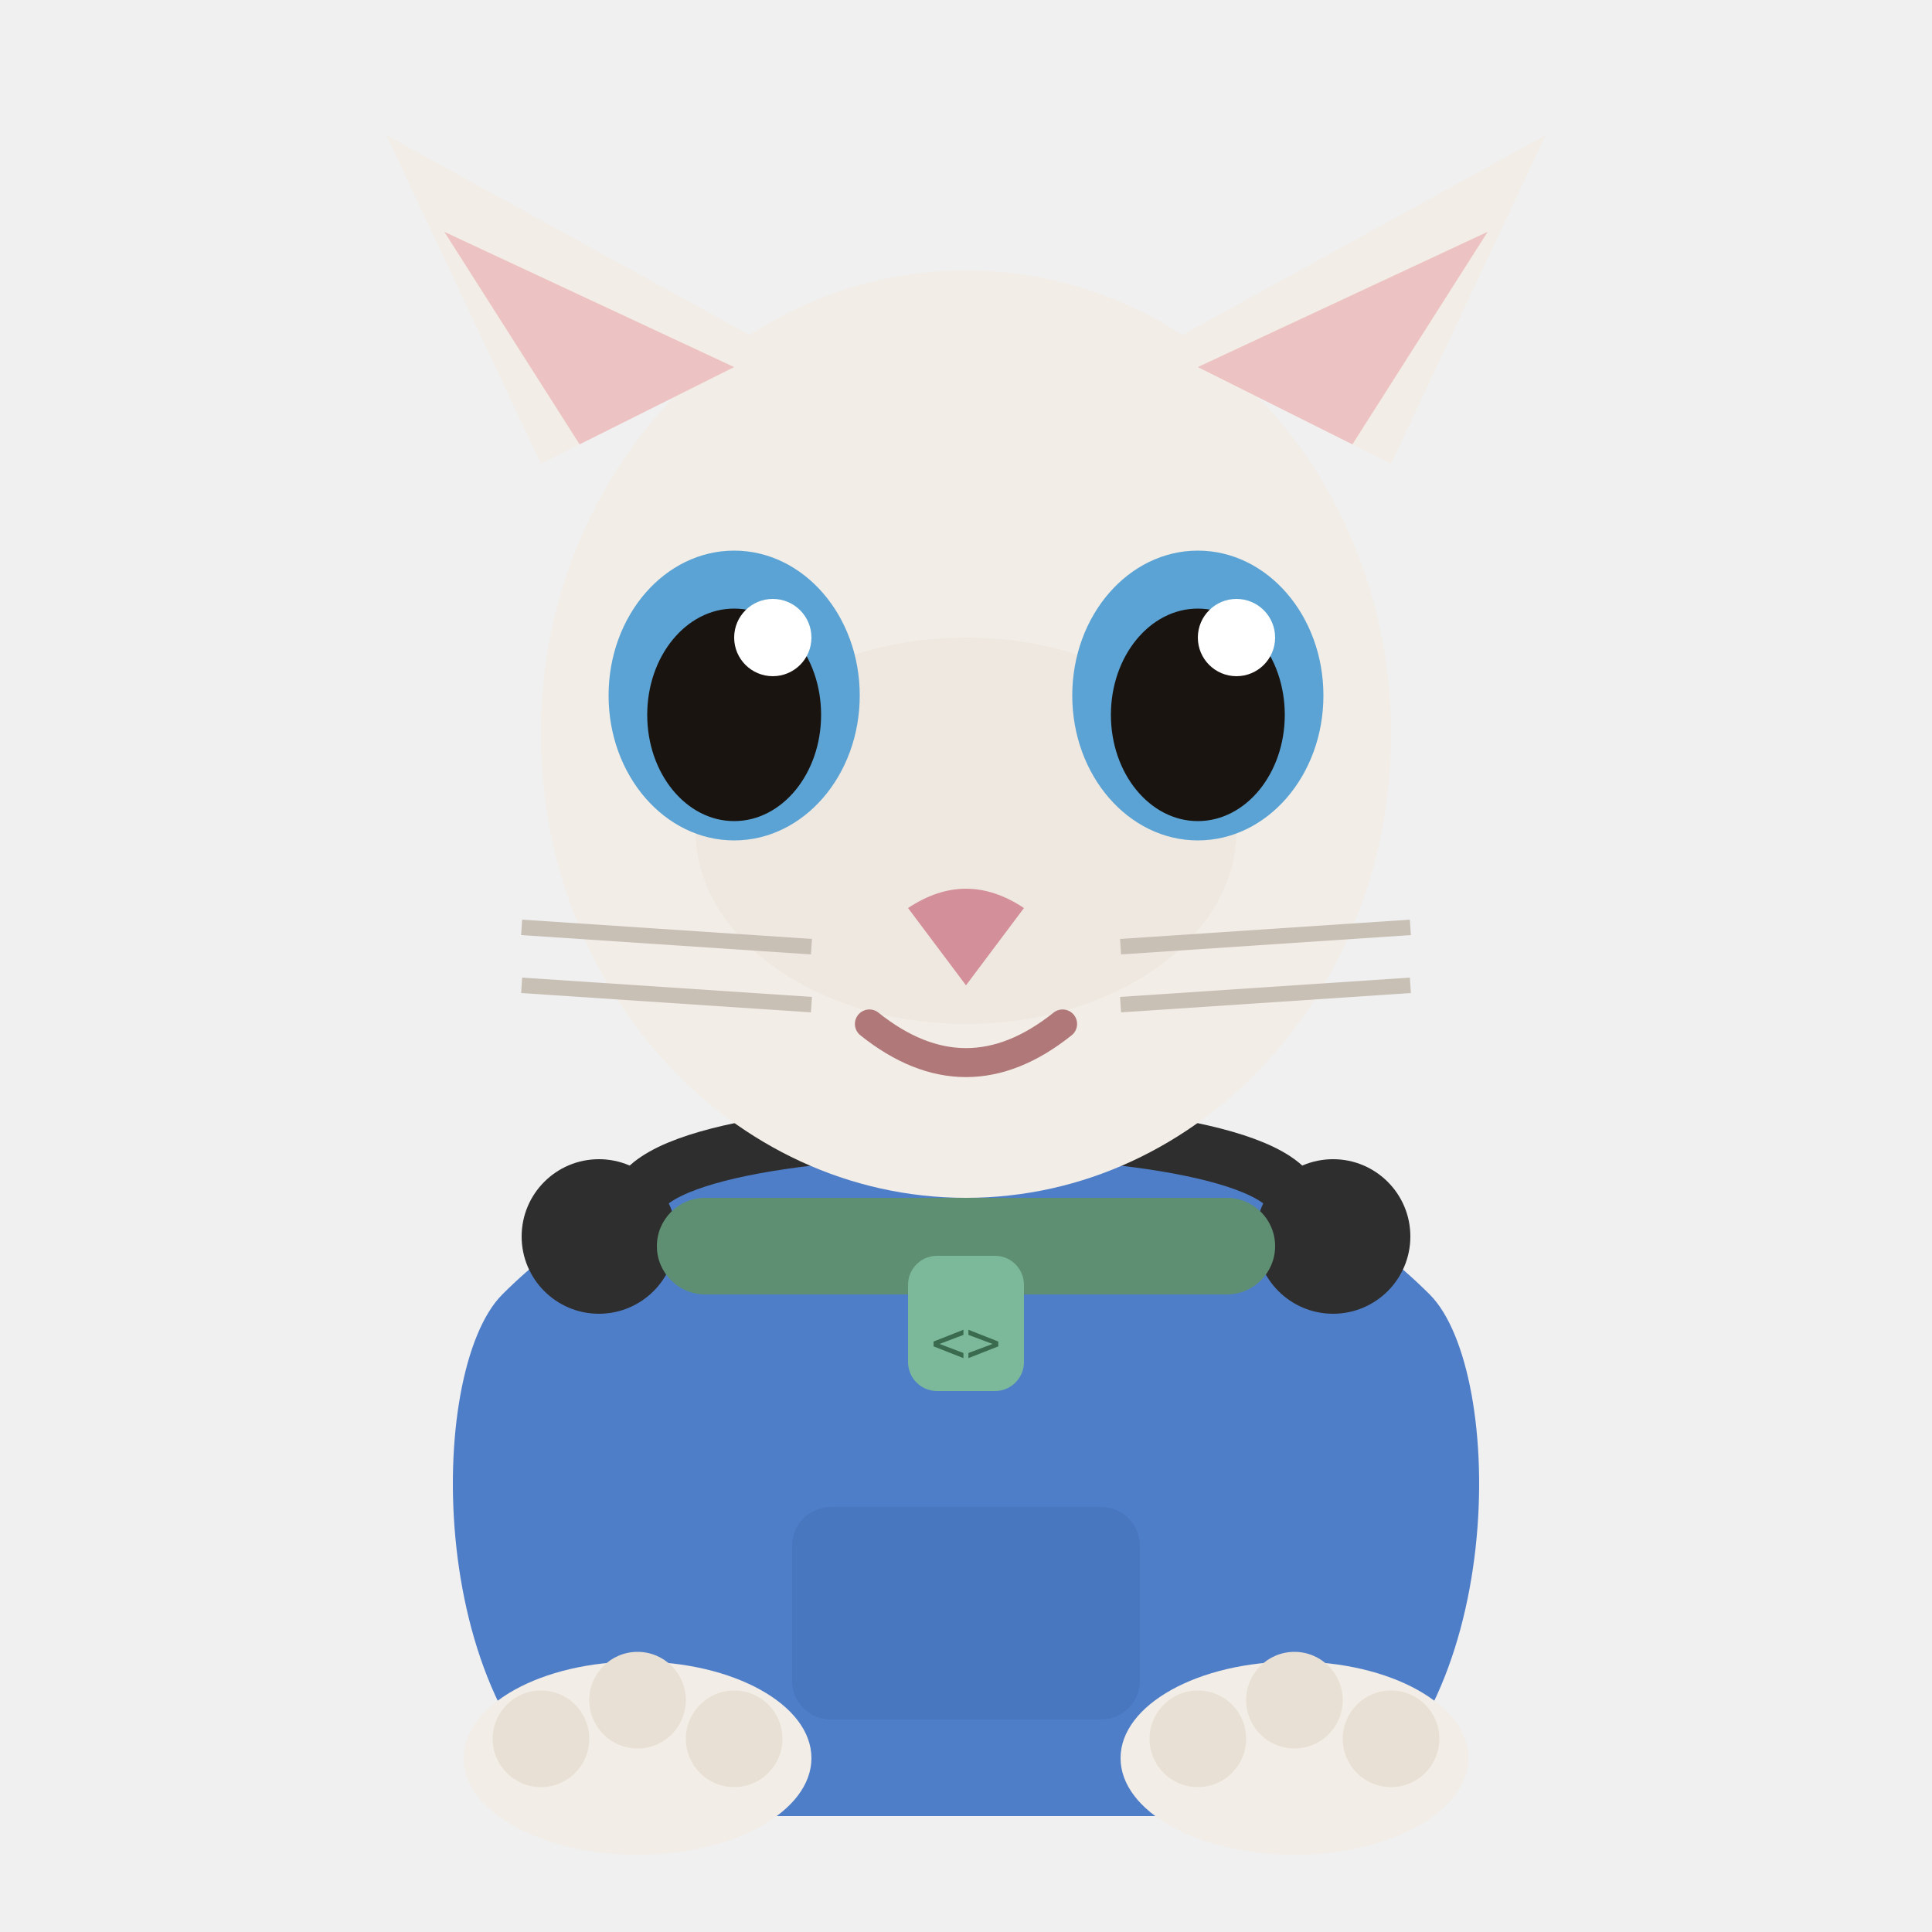
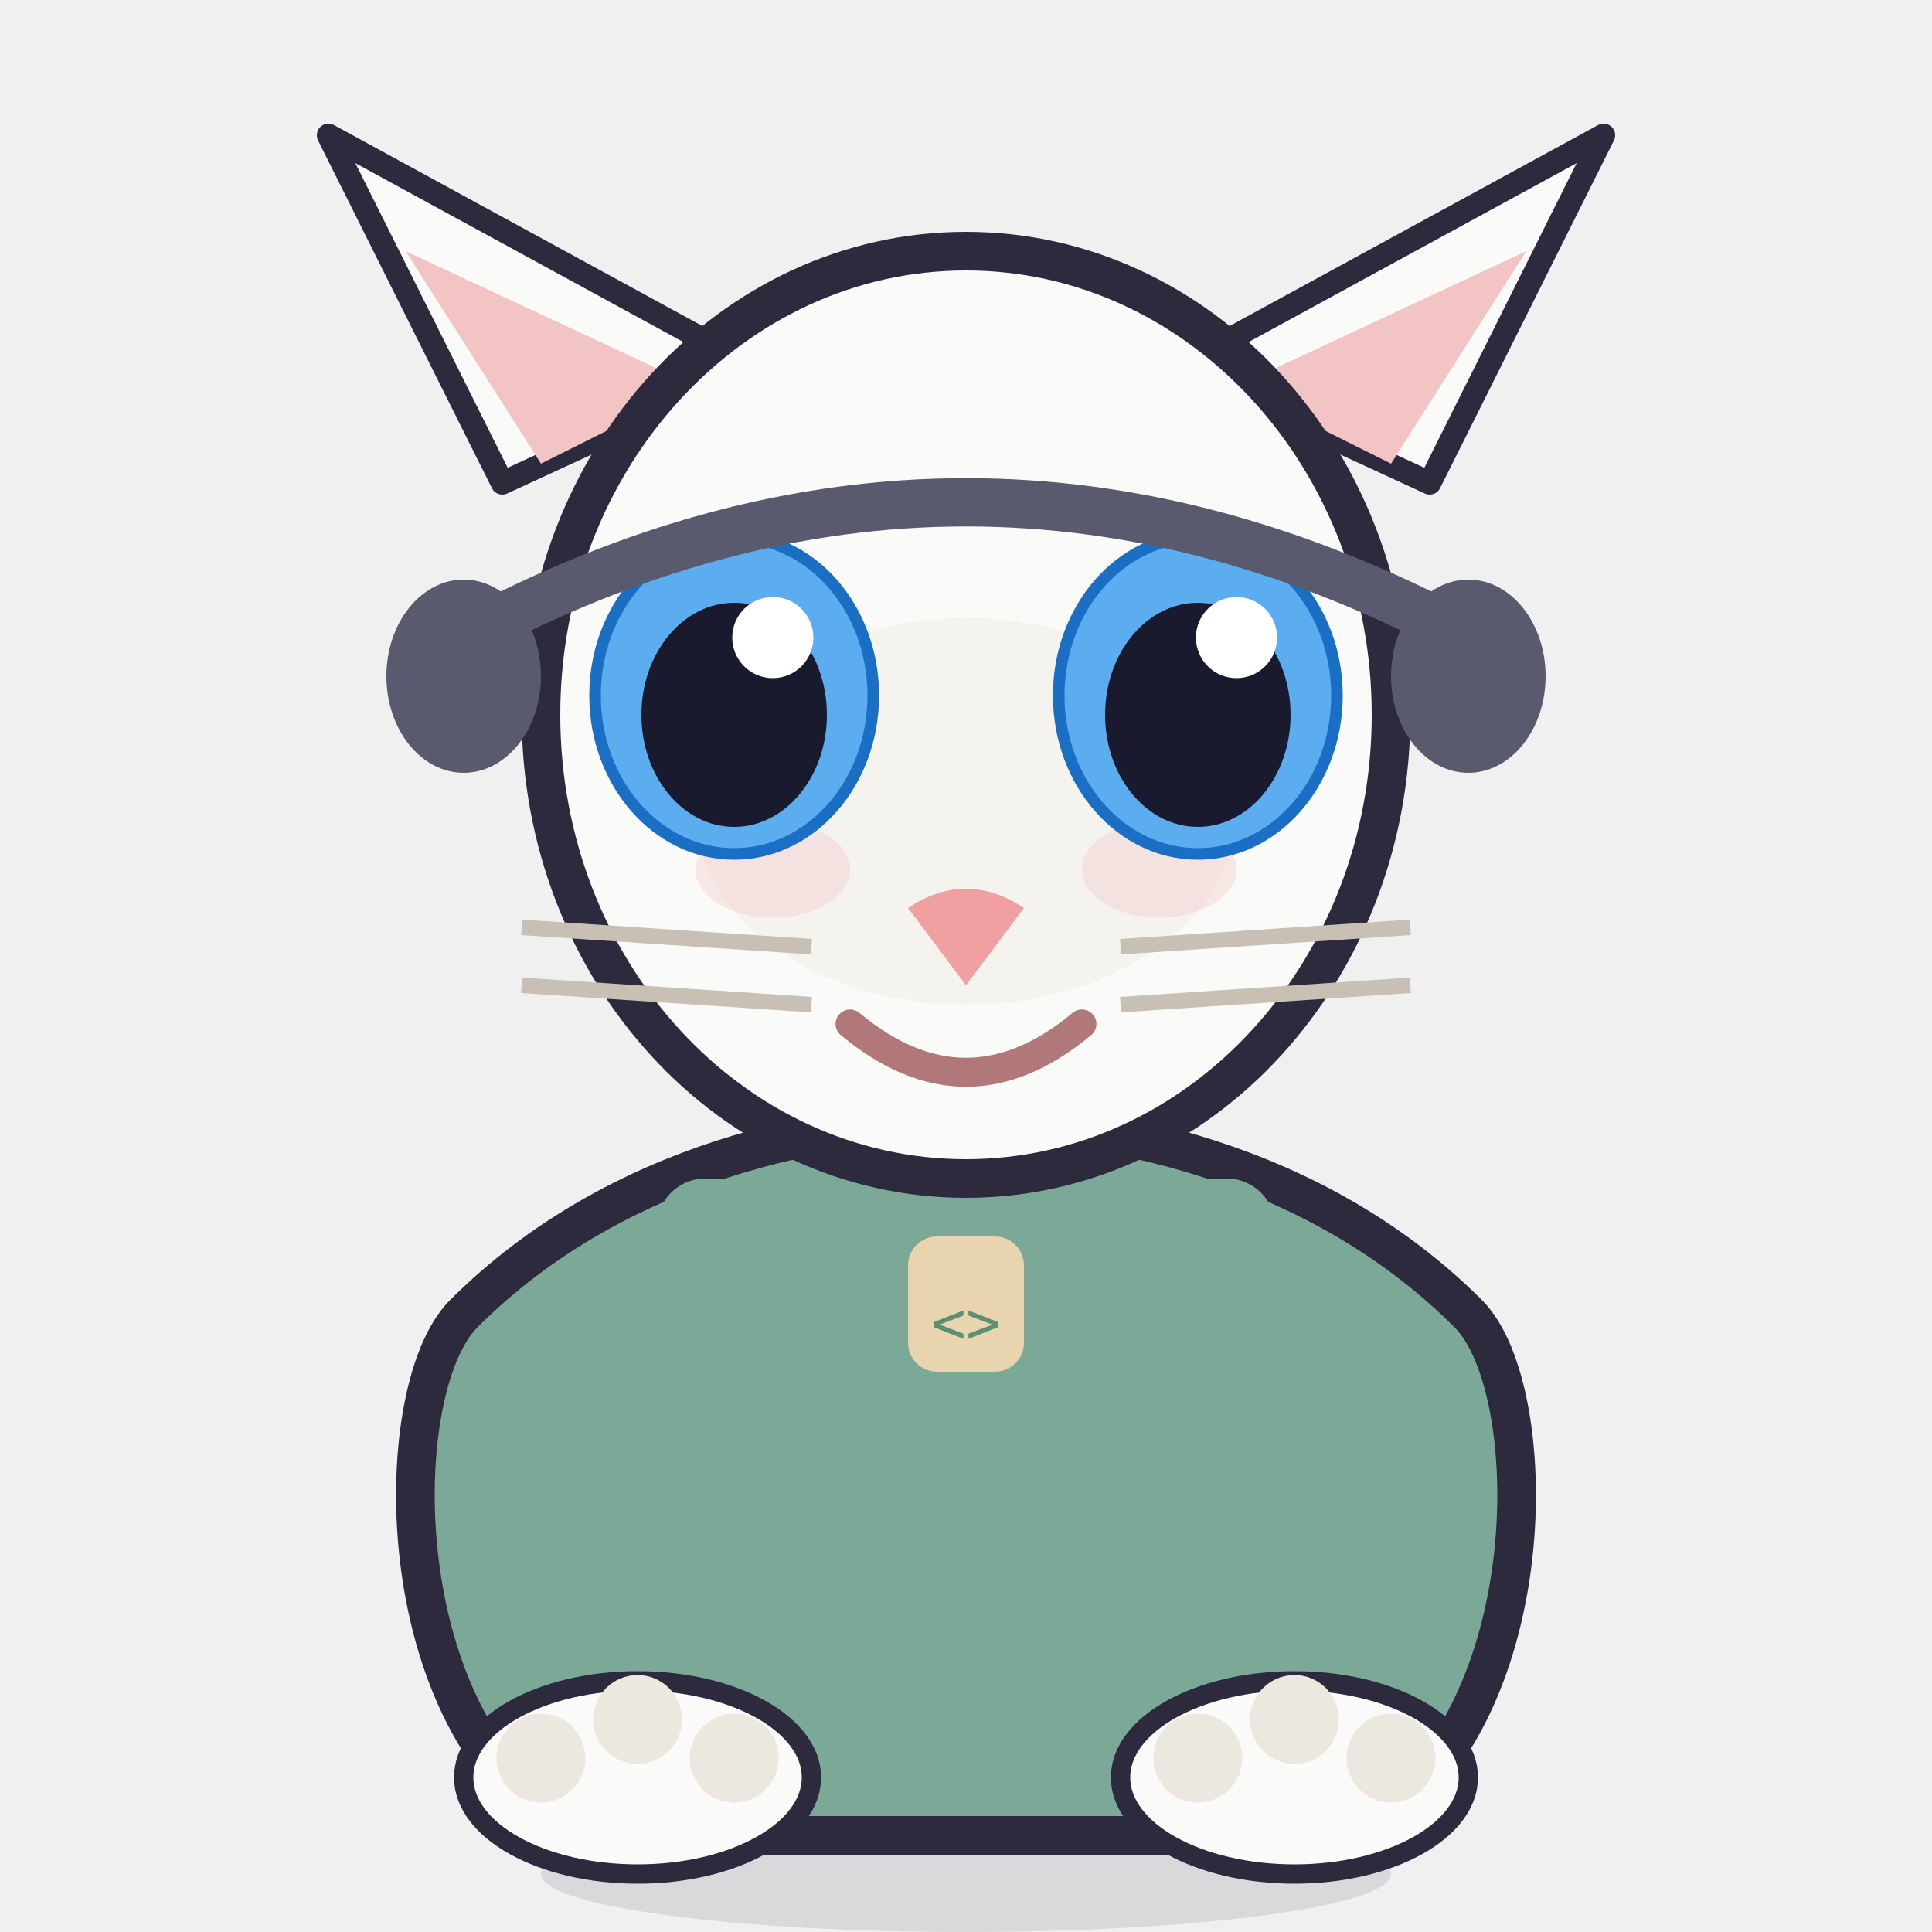
- <svg xmlns="http://www.w3.org/2000/svg" viewBox="0 0 100 100" width="100" height="100" role="img" aria-label="Mid Casey — idle">
-   <path d="M26,67 C22,71 22,89 31,94 L69,94 C78,89 78,71 74,67 C67,60 57,58 50,58 C43,58 33,60 26,67 Z" fill="#4F7EC9" />
-   <rect x="41" y="78" width="18" height="11" rx="2" fill="#3E6BB0" opacity="0.4" />
-   <path d="M33,63 C31,57 69,57 67,63" stroke="#2E2E2E" stroke-width="2.8" fill="none" stroke-linecap="round" />
-   <circle cx="31" cy="64" r="4" fill="#2E2E2E" />
-   <circle cx="69" cy="64" r="4" fill="#2E2E2E" />
-   <ellipse cx="33" cy="91" rx="9" ry="5" fill="#F2EDE6" />
-   <circle cx="28" cy="90" r="2.5" fill="#E8E0D4" />
-   <circle cx="33" cy="88" r="2.5" fill="#E8E0D4" />
-   <circle cx="38" cy="90" r="2.5" fill="#E8E0D4" />
-   <ellipse cx="67" cy="91" rx="9" ry="5" fill="#F2EDE6" />
-   <circle cx="62" cy="90" r="2.5" fill="#E8E0D4" />
-   <circle cx="67" cy="88" r="2.5" fill="#E8E0D4" />
-   <circle cx="72" cy="90" r="2.5" fill="#E8E0D4" />
-   <rect x="34" y="62" width="32" height="5" rx="2.5" fill="#5E8F72" />
-   <rect x="47" y="65" width="6" height="7" rx="1.5" fill="#7CB89A" />
-   <text x="50" y="70.5" text-anchor="middle" font-family="monospace" font-size="3" fill="#3A6B4F">&lt;&gt;</text>
-   <ellipse cx="50" cy="38" rx="22" ry="24" fill="#F2EDE6" />
-   <ellipse cx="50" cy="43" rx="14" ry="10" fill="#E8E0D4" opacity="0.35" />
-   <path d="M28,24 L20,7 L40,18 Z" fill="#F2EDE6" />
-   <path d="M30,23 L23,12 L38,19 Z" fill="#EAB5B5" opacity="0.75" />
-   <path d="M72,24 L80,7 L60,18 Z" fill="#F2EDE6" />
-   <path d="M70,23 L77,12 L62,19 Z" fill="#EAB5B5" opacity="0.75" />
-   <ellipse cx="38" cy="36" rx="6.5" ry="7.5" fill="#5BA3D4" />
-   <ellipse cx="38" cy="37" rx="4.5" ry="5.5" fill="#1A1410" />
-   <circle cx="40" cy="33" r="2" fill="#fff" />
-   <ellipse cx="62" cy="36" rx="6.5" ry="7.5" fill="#5BA3D4" />
-   <ellipse cx="62" cy="37" rx="4.5" ry="5.5" fill="#1A1410" />
-   <circle cx="64" cy="33" r="2" fill="#fff" />
-   <path d="M47,47 L50,51 L53,47 Q50,45 47,47 Z" fill="#D4909A" />
-   <path d="M45,53 Q50,57 55,53" stroke="#B07878" stroke-width="1.5" fill="none" stroke-linecap="round" />
-   <line x1="27" y1="48" x2="42" y2="49" stroke="#C8BFB5" stroke-width="0.8" />
-   <line x1="27" y1="51" x2="42" y2="52" stroke="#C8BFB5" stroke-width="0.8" />
-   <line x1="58" y1="49" x2="73" y2="48" stroke="#C8BFB5" stroke-width="0.8" />
-   <line x1="58" y1="52" x2="73" y2="51" stroke="#C8BFB5" stroke-width="0.8" />
+ <svg xmlns="http://www.w3.org/2000/svg" viewBox="0 0 100 100" width="100" height="100" role="img" aria-label="Mid Casey, idle">
+   <ellipse cx="50" cy="97" rx="22" ry="3" fill="#2D2A3E" opacity="0.12" />
+   <path d="M24,68 C20,72 20,90 30,95 L70,95 C80,90 80,72 76,68 C68,60 57,58 50,58 C43,58 32,60 24,68 Z" fill="#7CA897" stroke="#2D2A3E" stroke-width="2" stroke-linejoin="round" />
+   <rect x="34" y="61" width="32" height="5" rx="2.5" fill="#7CA897" />
+   <rect x="47" y="64" width="6" height="7" rx="1.5" fill="#E8D5B0" />
+   <text x="50" y="69.5" text-anchor="middle" font-family="monospace" font-size="3" fill="#5E8F72">&lt;&gt;</text>
+   <ellipse cx="33" cy="92" rx="9" ry="5" fill="#FAFAF8" stroke="#2D2A3E" stroke-width="1" />
+   <circle cx="28" cy="91" r="2.3" fill="#EDE8DF" />
+   <circle cx="33" cy="89" r="2.3" fill="#EDE8DF" />
+   <circle cx="38" cy="91" r="2.3" fill="#EDE8DF" />
+   <ellipse cx="67" cy="92" rx="9" ry="5" fill="#FAFAF8" stroke="#2D2A3E" stroke-width="1" />
+   <circle cx="62" cy="91" r="2.3" fill="#EDE8DF" />
+   <circle cx="67" cy="89" r="2.3" fill="#EDE8DF" />
+   <circle cx="72" cy="91" r="2.3" fill="#EDE8DF" />
+   <g>
+     <path d="M26,25 L17,7 L39,19 Z" fill="#FAFAF8" stroke="#2D2A3E" stroke-width="1.2" stroke-linejoin="round" />
+     <path d="M28,24 L21,13 L36,20 Z" fill="#F2C4C4" />
+     <path d="M74,25 L83,7 L61,19 Z" fill="#FAFAF8" stroke="#2D2A3E" stroke-width="1.2" stroke-linejoin="round" />
+     <path d="M72,24 L79,13 L64,20 Z" fill="#F2C4C4" />
+     <ellipse cx="50" cy="37" rx="22" ry="24" fill="#FAFAF8" stroke="#2D2A3E" stroke-width="2" stroke-linejoin="round" />
+     <ellipse cx="50" cy="42" rx="14" ry="10" fill="#EDE8DF" opacity="0.4" />
+     <ellipse cx="40" cy="45" rx="4" ry="2.5" fill="#F2C4C4" opacity="0.35" />
+     <ellipse cx="60" cy="45" rx="4" ry="2.5" fill="#F2C4C4" opacity="0.35" />
+     <ellipse cx="38" cy="36" rx="7.2" ry="8.2" fill="#5BADF0" stroke="#1A6FC4" stroke-width="0.6" />
+     <ellipse cx="38" cy="37" rx="4.8" ry="5.8" fill="#1A1A2E" />
+     <circle cx="40" cy="33" r="2.1" fill="#FFFFFF" />
+     <ellipse cx="62" cy="36" rx="7.2" ry="8.2" fill="#5BADF0" stroke="#1A6FC4" stroke-width="0.6" />
+     <ellipse cx="62" cy="37" rx="4.8" ry="5.8" fill="#1A1A2E" />
+     <circle cx="64" cy="33" r="2.1" fill="#FFFFFF" />
+     <path d="M47,47 L50 51 L53,47 Q50,45 47,47 Z" fill="#F0A0A0" />
+     <path d="M44,53 Q50,58 56,53" stroke="#B07878" stroke-width="1.5" fill="none" stroke-linecap="round" />
+     <line x1="27" y1="48" x2="42" y2="49" stroke="#C8BFB5" stroke-width="0.8" />
+     <line x1="27" y1="51" x2="42" y2="52" stroke="#C8BFB5" stroke-width="0.8" />
+     <line x1="58" y1="49" x2="73" y2="48" stroke="#C8BFB5" stroke-width="0.8" />
+     <line x1="58" y1="52" x2="73" y2="51" stroke="#C8BFB5" stroke-width="0.8" />
+     <path d="M24,33 Q50,19 76,33" fill="none" stroke="#5A5A6E" stroke-width="2.5" stroke-linecap="round" />
+     <ellipse cx="24" cy="35" rx="4" ry="5" fill="#5A5A6E" />
+     <ellipse cx="76" cy="35" rx="4" ry="5" fill="#5A5A6E" />
+   </g>
</svg>
